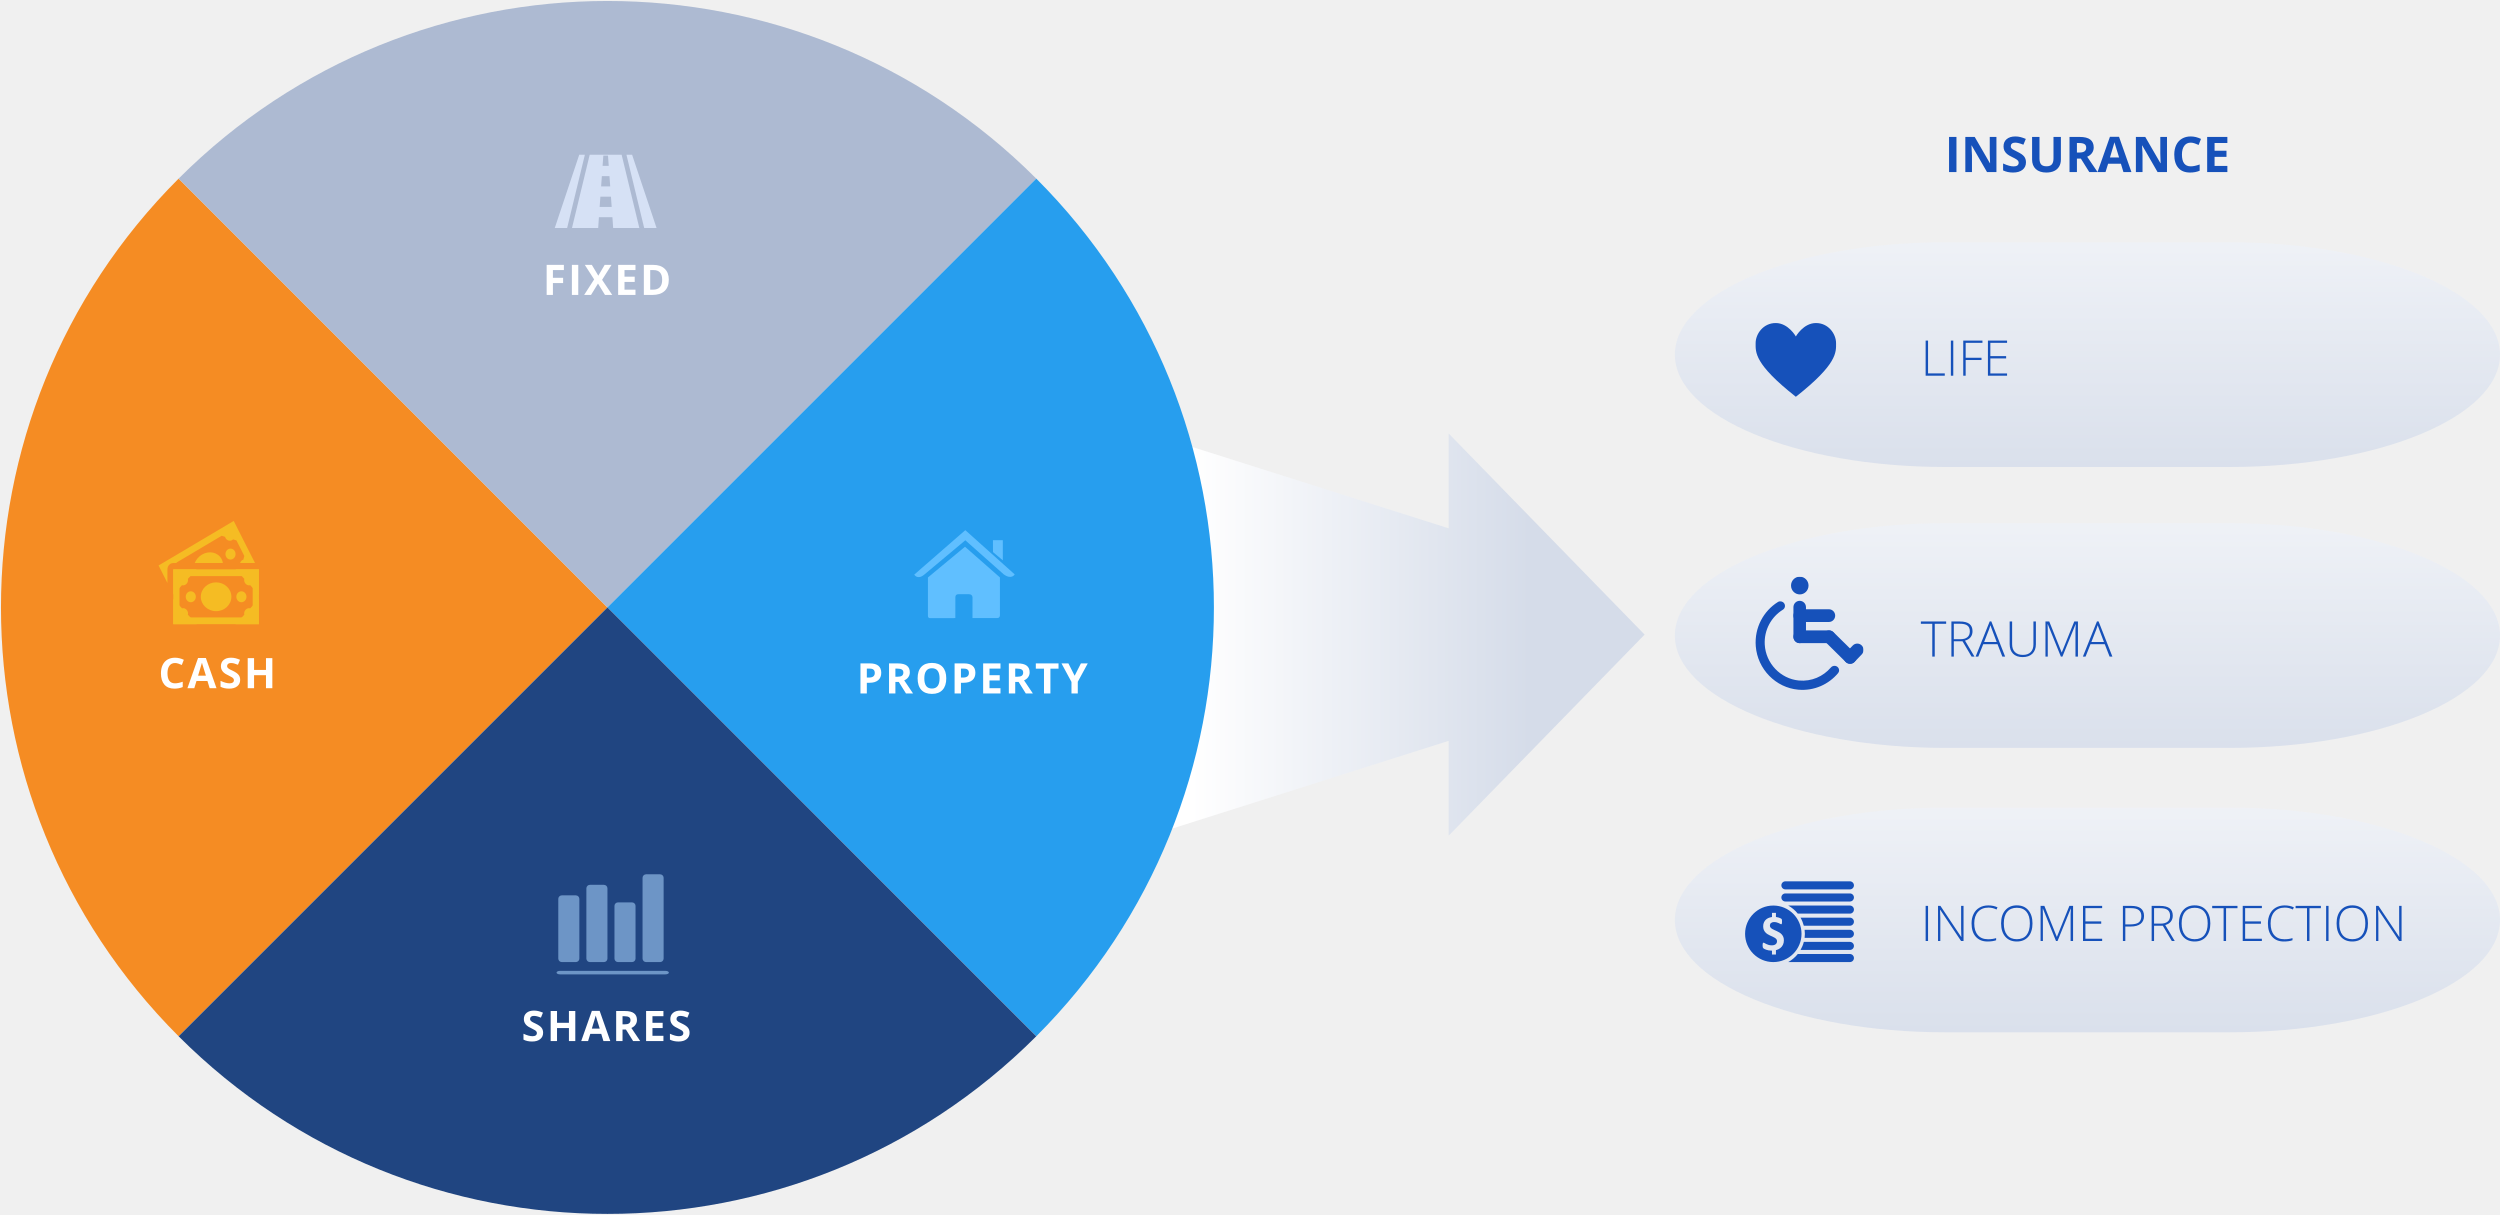
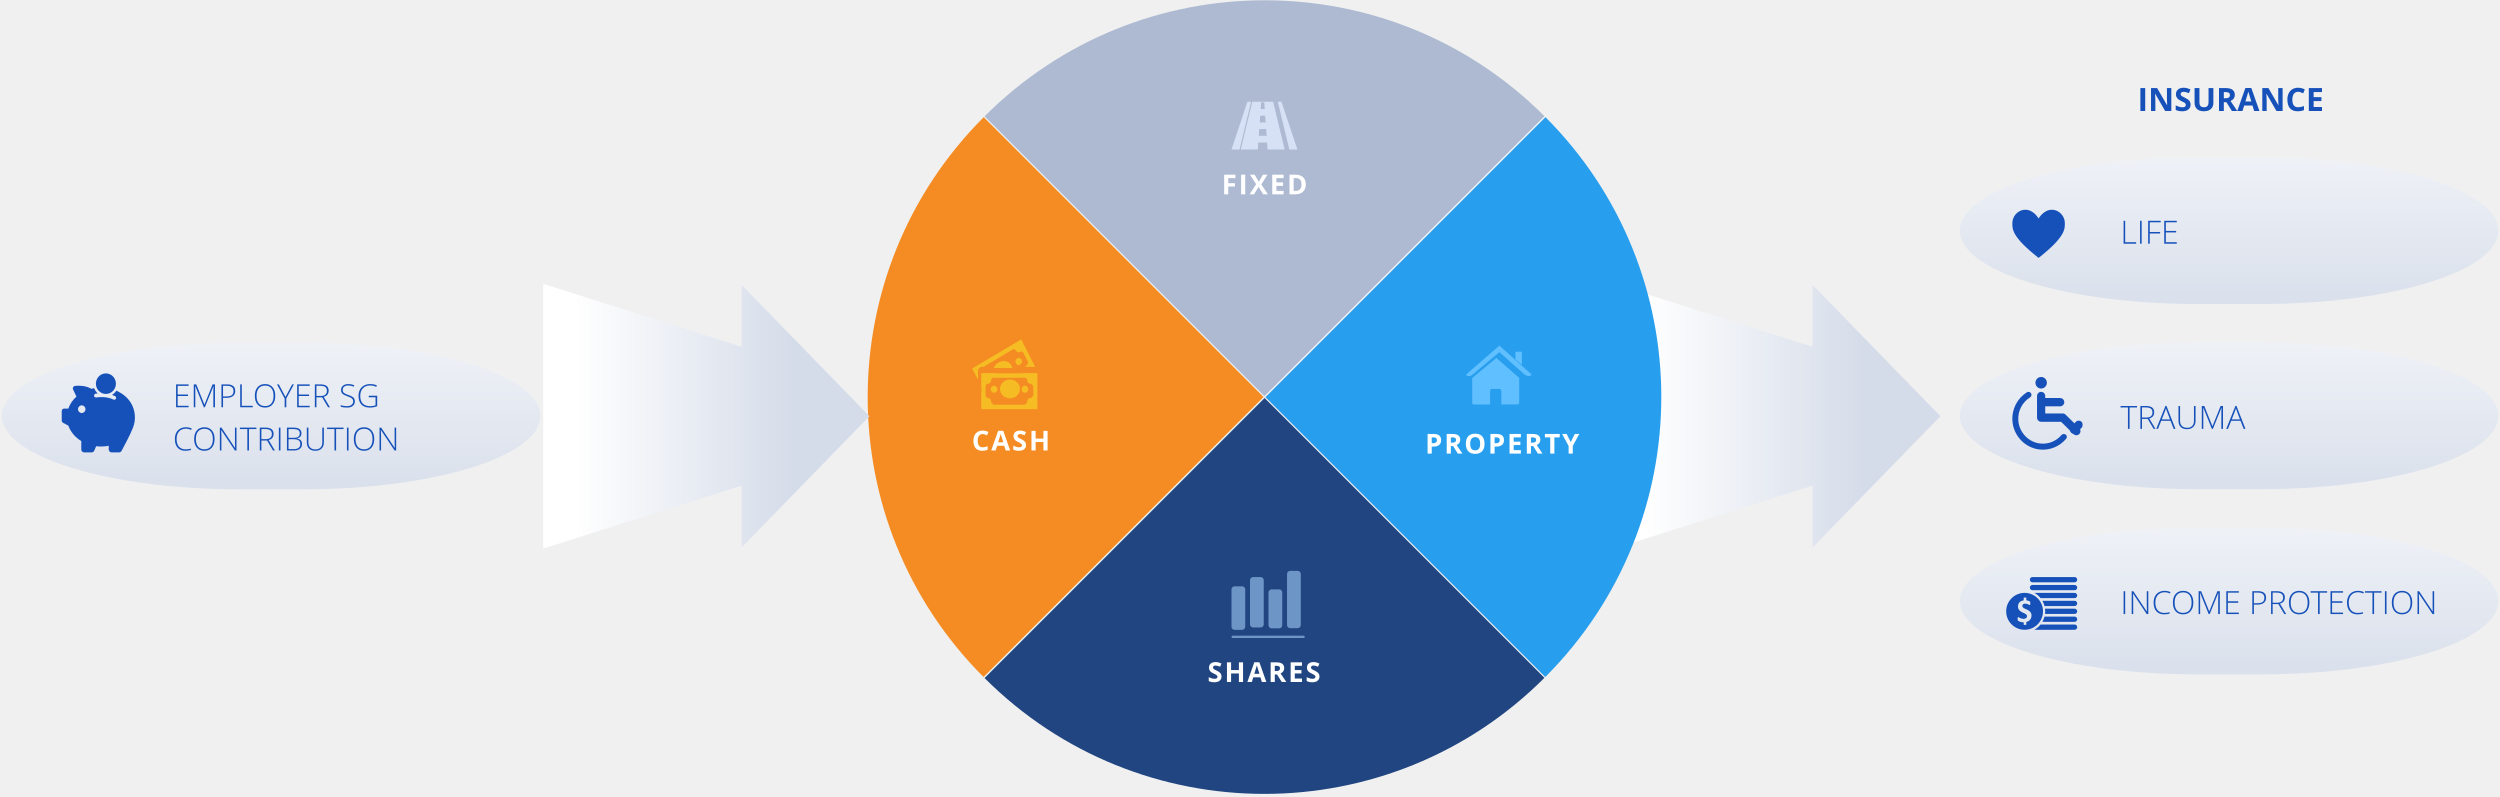
- <svg xmlns="http://www.w3.org/2000/svg" xmlns:xlink="http://www.w3.org/1999/xlink" width="712px" height="346px" viewBox="0 0 712 346" version="1.1">
+ <svg xmlns="http://www.w3.org/2000/svg" xmlns:xlink="http://www.w3.org/1999/xlink" width="810px" height="258px" viewBox="0 0 810 258" version="1.1">
  <defs>
    <linearGradient x1="77.008%" y1="100%" x2="9.386%" y2="100%" id="linearGradient-1">
      <stop stop-color="#D5DCE9" offset="0%" />
      <stop stop-color="#FFFFFF" offset="100%" />
    </linearGradient>
    <linearGradient x1="16.335%" y1="-78.937%" x2="16.335%" y2="123.197%" id="linearGradient-2">
      <stop stop-color="#FFFFFF" offset="0%" />
      <stop stop-color="#D5DCE9" offset="100%" />
    </linearGradient>
-     <path id="path-3" d="M0,0.236 L30.736,0.236 L30.736,32.476 L0,32.476" />
-     <path id="path-5" d="M0,0.236 L30.736,0.236 L30.736,32.476 L0,32.476" />
+     <path id="path-3" d="M0,0.175 L22.817,0.175 L22.817,24.125 L0,24.125" />
+     <path id="path-5" d="M0,0.175 L22.817,0.175 L22.817,24.125 L0,24.125" />
  </defs>
  <g id="Page-1" stroke="none" stroke-width="1" fill="none" fill-rule="evenodd">
-     <g id="8-Managed-Funds_All-Assets" transform="translate(-222, -261)">
-       <g id="Group" transform="translate(150, 189)">
-         <g>
-           <path d="M398,195 L398,310.463 L484.579,282.995 L484.579,310.001 L540.385,252.734 L484.579,195.462 L484.579,222.463 L398,195 Z" id="Page-1" fill="url(#linearGradient-1)" />
-           <g id="Oval-3-+-arrow395" transform="translate(307, 208.0007)">
-             <path d="M21,42.5 C32.598,42.5 42,33.098 42,21.5 C42,9.902 32.598,0.5 21,0.5 C9.402,0.5 0,9.902 0,21.5 C0,33.098 9.402,42.5 21,42.5 Z" id="Oval-3" fill="#EEF0F4" transform="translate(21, 21.5) scale(-1, 1) translate(-21, -21.5) " />
-             <path d="M26.967,31.774 L16.406,21.387 L26.967,11 L27.514,11.57 L17.534,21.387 L27.514,31.203 L26.967,31.774 Z" id="arrow395" fill="#313131" transform="translate(21.98438, 21.82812) scale(-1, 1) translate(-21.98438, -21.82812) " />
-           </g>
-           <g transform="translate(245, 245) rotate(-315) translate(-245, -245) translate(72, 72)">
-             <path d="M0.279,173.001 C0.279,268.391 77.609,345.721 173,345.721 L173,173.001 L0.279,173.001" id="Fill-2-Copy-2" fill="#F58C23" />
-             <path d="M0.28,0.279 C0.28,95.67 77.61,172.999 173.001,172.999 L173.001,0.279 L0.28,0.279" id="Fill-2-Copy-4" fill="#ADBAD2" transform="translate(86.64066, 86.63934) rotate(-270) translate(-86.64066, -86.63934) " />
-             <path d="M172.999,0.279 C172.999,95.67 250.329,172.999 345.721,172.999 L345.721,0.279 L172.999,0.279" id="Fill-2-Copy-5" fill="#279EEE" transform="translate(259.36, 86.63934) rotate(-180) translate(-259.36, -86.63934) " />
-             <path d="M173,173.001 C173,268.391 250.33,345.721 345.721,345.721 L345.721,173.001 L173,173.001" id="Fill-2-Copy-3" fill="#204581" transform="translate(259.3607, 259.3607) rotate(-90) translate(-259.3607, -259.3607) " />
-           </g>
-           <text id="PROPERTY" font-family="Open Sans" font-size="12" font-weight="bold" letter-spacing="0.6" fill="#FFFFFF">
-             <tspan x="315.98" y="269.5">PROPERTY</tspan>
+     <g id="8-Managed-Funds_All-Assets" transform="translate(-141, -311)">
+       <g id="Group-+-savings1-copy" transform="translate(141, 257)">
+         <g id="Group">
+           <path d="M523,145.961 L523,231.733 L587.272,211.329 L587.272,231.39 L628.699,188.849 L587.272,146.304 L587.272,166.362 L523,145.961 Z" id="Page-1" fill="url(#linearGradient-1)" />
+           <path d="M471.589,187.161 C480.199,187.161 487.179,180.176 487.179,171.561 C487.179,162.945 480.199,155.961 471.589,155.961 C462.98,155.961 456,162.945 456,171.561 C456,180.176 462.98,187.161 471.589,187.161 Z" id="Oval-3" fill="#EEF0F4" transform="translate(471.5893, 171.5608) scale(-1, 1) translate(-471.5893, -171.5608) " />
+           <path d="M475.84,178.393 L468,170.677 L475.84,162.961 L476.246,163.384 L468.837,170.677 L476.246,177.969 L475.84,178.393 Z" id="arrow395" fill="#313131" transform="translate(472.1409, 171.0046) scale(-1, 1) translate(-472.1409, -171.0046) " />
+           <path d="M254.586,118.503 C254.586,189.365 311.992,246.809 382.805,246.809 L382.805,118.503 L254.586,118.503" id="Fill-2-Copy-2" fill="#F58C23" transform="translate(318.6954, 182.6562) rotate(-315) translate(-318.6954, -182.6562) " />
+           <path d="M473.805,27.503 C402.992,27.503 345.586,84.948 345.586,155.81 L473.805,155.81 L473.805,27.503" id="Fill-2-Copy-4" fill="#ADBAD2" transform="translate(409.6954, 91.65625) rotate(-315) translate(-409.6954, -91.65625) " />
+           <path d="M564.805,246.809 C564.805,175.948 507.399,118.503 436.586,118.503 L436.586,246.809 L564.805,246.809" id="Fill-2-Copy-5" fill="#279EEE" transform="translate(500.6954, 182.6562) rotate(-315) translate(-500.6954, -182.6562) " />
+           <path d="M345.586,337.81 C416.399,337.81 473.805,280.365 473.805,209.503 L345.586,209.503 L345.586,337.81" id="Fill-2-Copy-3" fill="#204581" transform="translate(409.6954, 273.6562) rotate(-315) translate(-409.6954, -273.6562) " />
+           <text id="PROPERTY" font-family="Open Sans" font-size="8.908" font-weight="bold" letter-spacing="0.6" fill="#FFFFFF">
+             <tspan x="461.742" y="200.961">PROPERTY</tspan>
          </text>
-           <text id="FIXED" font-family="Open Sans" font-size="12" font-weight="bold" letter-spacing="0.6" fill="#FFFFFF">
-             <tspan x="226.608" y="156">FIXED</tspan>
+           <text id="FIXED" font-family="Open Sans" font-size="8.908" font-weight="bold" letter-spacing="0.6" fill="#FFFFFF">
+             <tspan x="395.833" y="116.961">FIXED</tspan>
          </text>
-           <text id="CASH" font-family="Open Sans" font-size="12" font-weight="bold" letter-spacing="0.6" fill="#FFFFFF">
-             <tspan x="117.133" y="268">CASH</tspan>
+           <text id="CASH" font-family="Open Sans" font-size="8.908" font-weight="bold" letter-spacing="0.6" fill="#FFFFFF">
+             <tspan x="314.876" y="199.961">CASH</tspan>
          </text>
-           <text id="SHARES" font-family="Open Sans" font-size="12" font-weight="bold" letter-spacing="0.6" fill="#FFFFFF">
-             <tspan x="220.539" y="368.5">SHARES</tspan>
+           <text id="SHARES" font-family="Open Sans" font-size="8.908" font-weight="bold" letter-spacing="0.6" fill="#FFFFFF">
+             <tspan x="391.226" y="274.961">SHARES</tspan>
          </text>
-           <g transform="translate(117, 220)" fill="#F5BC23">
-             <path d="M6.121,16.074 L26.968,16.074 L26.968,27.842 L6.121,27.842 L6.121,16.074 Z M4.345,29.765 L28.744,29.765 L28.744,14.149 L4.345,14.149 L4.345,29.765 Z" id="Fill-1" />
-             <path d="M22.089,14.149 L24.585,16.859 C24.569,16.959 24.531,17.046 24.531,17.152 C24.531,18.015 25.176,18.713 25.972,18.713 C26.069,18.713 26.15,18.671 26.242,18.653 L28.744,21.356 L28.744,14.149 L22.089,14.149 Z" id="Fill-2" />
-             <path d="M25.191,21.961 C25.191,22.817 24.547,23.515 23.751,23.515 C22.955,23.515 22.311,22.817 22.311,21.961 C22.311,21.098 22.955,20.401 23.751,20.401 C24.547,20.401 25.191,21.098 25.191,21.961 L25.191,21.961 Z" id="Fill-3" />
-             <path d="M20.898,21.961 C20.898,24.223 18.948,26.059 16.544,26.059 C14.141,26.059 12.191,24.223 12.191,21.961 C12.191,19.691 14.141,17.856 16.544,17.856 C18.948,17.856 20.898,19.691 20.898,21.961 L20.898,21.961 Z" id="Fill-4" />
-             <path d="M10.773,21.961 C10.773,22.817 10.134,23.515 9.338,23.515 C8.542,23.515 7.898,22.817 7.898,21.961 C7.898,21.098 8.542,20.401 9.338,20.401 C10.134,20.401 10.773,21.098 10.773,21.961 L10.773,21.961 Z" id="Fill-5" />
-             <path d="M4.345,21.356 L6.842,18.653 C6.933,18.671 7.02,18.713 7.117,18.713 C7.913,18.713 8.558,18.015 8.558,17.152 C8.558,17.046 8.52,16.959 8.504,16.859 L11,14.149 L4.345,14.149 L4.345,21.356 Z" id="Fill-6" />
-             <path d="M8.558,26.763 C8.558,25.901 7.913,25.203 7.117,25.203 C7.02,25.203 6.939,25.244 6.847,25.262 L4.345,22.558 L4.345,29.765 L11,29.765 L8.504,27.062 C8.52,26.962 8.558,26.868 8.558,26.763 L8.558,26.763 Z" id="Fill-7" />
-             <path d="M25.972,25.203 C25.176,25.203 24.531,25.901 24.531,26.763 C24.531,26.868 24.569,26.956 24.585,27.056 L22.089,29.765 L28.744,29.765 L28.744,22.558 L26.247,25.262 C26.156,25.244 26.069,25.203 25.972,25.203 L25.972,25.203 Z" id="Fill-8" />
-             <path d="M22.089,9.805 C22.089,10.661 21.444,11.359 20.649,11.359 C19.853,11.359 19.214,10.661 19.214,9.805 C19.214,8.944 19.853,8.246 20.649,8.246 C21.444,8.246 22.089,8.944 22.089,9.805 L22.089,9.805 Z" id="Fill-9" />
-             <path d="M2.683,14.149 C2.683,13.159 3.43,12.35 4.345,12.35 L5.254,12.35 L5.299,12.198 L18.136,4.586 L19.116,4.897 C19.143,4.991 19.155,5.091 19.203,5.185 C19.581,5.942 20.459,6.216 21.158,5.801 C21.239,5.754 21.299,5.677 21.368,5.607 L22.35,5.918 L24.585,10.344 L24.299,11.405 C24.211,11.436 24.12,11.448 24.032,11.494 C23.708,11.688 23.492,12.004 23.378,12.35 L27.628,12.35 L24.759,6.68 L21.564,0.359 L15.727,3.825 L0.166,13.048 L2.683,18.031 L2.683,14.149 Z" id="Fill-10" />
-             <path d="M12.511,9.957 C11.542,10.526 10.849,11.395 10.458,12.35 L18.478,12.35 C18.413,11.986 18.315,11.629 18.147,11.288 C17.141,9.301 14.616,8.708 12.511,9.957 L12.511,9.957 Z" id="Fill-11" />
-           </g>
-           <g id="Fill-1-Copy-+-Fill-3-Copy-+-Fill-5-Copy" transform="translate(332.3828, 222.5947)" fill="#60BFFF">
-             <path d="M3.89,24.816 C3.89,24.816 3.864,25.45 4.487,25.45 C5.266,25.45 11.696,25.439 11.696,25.439 L11.707,19.599 C11.707,19.599 11.605,18.638 12.554,18.638 L15.544,18.638 C16.66,18.638 16.591,19.599 16.591,19.599 L16.58,25.423 L23.634,25.423 C24.428,25.423 24.397,24.633 24.397,24.633 L24.397,13.865 L14.448,5.118 L3.89,13.865 L3.89,24.816 Z" id="Fill-1-Copy" />
-             <path d="M0,13.05 C0,13.05 0.894,14.682 2.852,13.05 L14.537,3.276 L25.492,12.992 C27.752,14.603 28.604,12.992 28.604,12.992 L14.537,0.394 L0,13.05 Z" id="Fill-3-Copy" />
-             <path d="M25.222,3.255 L22.407,3.255 L22.418,6.635 L25.222,8.99 L25.222,3.255 Z" id="Fill-5-Copy" />
-           </g>
-           <path d="M236.965,116.073 L230,136.925 L233.52,136.925 L238.571,116.073 L236.965,116.073 Z" id="Fill-1" fill="#D6E1F5" />
-           <path d="M252.021,116.073 L250.414,116.073 L255.465,136.925 L258.985,136.925 L252.021,116.073 Z" id="Fill-2" fill="#D6E1F5" />
-           <path d="M239.945,116.073 L234.905,136.925 L242.363,136.925 L242.568,133.857 L246.417,133.857 L246.623,136.925 L254.081,136.925 L249.041,116.073 L239.945,116.073 Z M243.829,116.312 L245.156,116.312 L245.366,119.236 L243.619,119.236 L243.829,116.312 Z M243.409,122.16 L245.576,122.16 L245.787,125.084 L243.199,125.084 L243.409,122.16 Z M242.779,130.933 L242.989,128.008 L245.997,128.008 L246.207,130.933 L242.779,130.933 Z" id="Fill-3" fill="#D6E1F5" />
-           <rect id="Rectangle-266-Copy-4" fill="#6D95C6" transform="translate(246.5, 349) rotate(-270) translate(-246.5, -349) " x="246" y="333" width="1" height="32" rx="1" />
-           <g transform="translate(231, 321)" fill="#6D95C6">
-             <rect id="Rectangle-266" x="24" y="0" width="6" height="25" rx="1" />
-             <rect id="Rectangle-266-Copy" x="16" y="8" width="6" height="17" rx="1" />
-             <rect id="Rectangle-266-Copy-2" x="8" y="3" width="6" height="22" rx="1" />
-             <rect id="Rectangle-266-Copy-3" x="0" y="6" width="6" height="19" rx="1" />
-           </g>
-         </g>
-         <rect id="Rectangle-278" fill="url(#linearGradient-2)" x="549" y="141" width="235" height="64" rx="77" />
-         <rect id="Rectangle-278-Copy" fill="url(#linearGradient-2)" x="549" y="221" width="235" height="64" rx="77" />
-         <rect id="Rectangle-278-Copy-2" fill="url(#linearGradient-2)" x="549" y="302" width="235" height="64" rx="77" />
-         <text id="LIFE" font-family="Open Sans" font-size="14" font-weight="260" fill="#1651BA">
-           <tspan x="619" y="179">LIFE</tspan>
-         </text>
-         <text id="INSURANCE" font-family="Open Sans" font-size="14" font-weight="bold" fill="#1651BA">
-           <tspan x="625.823" y="121">INSURANCE</tspan>
-         </text>
-         <text id="TRAUMA" font-family="Open Sans" font-size="14" font-weight="260" fill="#1651BA">
-           <tspan x="619" y="259">TRAUMA</tspan>
-         </text>
-         <text id="INCOME-PROTECTION" font-family="Open Sans" font-size="14" font-weight="260" fill="#1651BA">
-           <tspan x="619" y="340">INCOME PROTECTION</tspan>
-         </text>
-         <g id="Page-1" transform="translate(572, 236)">
-           <path d="M21.419,26.12 C19.241,28.648 15.938,30.153 12.304,29.808 C7.073,29.311 2.898,24.907 2.601,19.588 C2.366,15.386 4.496,11.659 7.761,9.644 C8.418,9.239 8.561,8.336 8.062,7.743 L8.062,7.743 C7.635,7.235 6.902,7.104 6.342,7.455 C2.256,10.017 -0.373,14.75 0.043,20.056 C0.554,26.57 5.732,31.86 12.153,32.424 C16.694,32.823 20.817,30.897 23.499,27.693 C23.881,27.237 23.875,26.564 23.492,26.108 L23.492,26.108 C22.947,25.46 21.972,25.478 21.419,26.12" id="Fill-1" fill="#1651BA" />
-           <path d="M12.555,19.17 L12.555,19.17 C11.571,19.17 10.766,18.354 10.766,17.356 L10.766,8.927 C10.766,7.93 11.571,7.114 12.555,7.114 L12.555,7.114 C13.539,7.114 14.344,7.93 14.344,8.927 L14.344,17.356 C14.344,18.354 13.539,19.17 12.555,19.17" id="Fill-3" fill="#1651BA" />
-           <path d="M10.766,17.356 L10.766,17.356 C10.766,16.359 11.571,15.543 12.555,15.543 L20.869,15.543 C21.853,15.543 22.658,16.359 22.658,17.356 L22.658,17.356 C22.658,18.354 21.853,19.17 20.869,19.17 L12.555,19.17 C11.571,19.17 10.766,18.354 10.766,17.356" id="Fill-5" fill="#1651BA" />
-           <path d="M19.66,16.09 L19.66,16.09 C20.346,15.375 21.484,15.359 22.189,16.054 L28.148,21.933 C28.853,22.629 28.868,23.783 28.182,24.497 L28.182,24.498 C27.496,25.212 26.358,25.228 25.653,24.532 L19.694,18.654 C18.989,17.958 18.974,16.805 19.66,16.09" id="Fill-7" fill="#1651BA" />
-           <g id="Group-11">
+           <path d="M319.318,176.39 L334.794,176.39 L334.794,185.133 L319.318,185.133 L319.318,176.39 Z M318,186.561 L336.112,186.561 L336.112,174.961 L318,174.961 L318,186.561 Z" id="Fill-1" fill="#F5BC23" />
+           <path d="M331,174.961 L332.853,176.974 C332.841,177.048 332.813,177.113 332.813,177.191 C332.813,177.832 333.292,178.351 333.882,178.351 C333.954,178.351 334.015,178.319 334.083,178.306 L335.94,180.314 L335.94,174.961 L331,174.961 Z" id="Fill-2" fill="#F5BC23" />
+           <path d="M333.138,180.119 C333.138,180.755 332.66,181.273 332.069,181.273 C331.478,181.273 331,180.755 331,180.119 C331,179.478 331.478,178.961 332.069,178.961 C332.66,178.961 333.138,179.478 333.138,180.119 L333.138,180.119 Z" id="Fill-3" fill="#F5BC23" />
+           <path d="M330.464,180.011 C330.464,181.691 329.016,183.055 327.232,183.055 C325.448,183.055 324,181.691 324,180.011 C324,178.325 325.448,176.961 327.232,176.961 C329.016,176.961 330.464,178.325 330.464,180.011 L330.464,180.011 Z" id="Fill-4" fill="#F5BC23" />
+           <path d="M323.134,180.119 C323.134,180.755 322.66,181.273 322.069,181.273 C321.478,181.273 321,180.755 321,180.119 C321,179.478 321.478,178.961 322.069,178.961 C322.66,178.961 323.134,179.478 323.134,180.119 L323.134,180.119 Z" id="Fill-5" fill="#F5BC23" />
+           <path d="M318,180.314 L319.853,178.306 C319.921,178.319 319.986,178.351 320.058,178.351 C320.649,178.351 321.127,177.832 321.127,177.191 C321.127,177.113 321.099,177.048 321.087,176.974 L322.94,174.961 L318,174.961 L318,180.314 Z" id="Fill-6" fill="#F5BC23" />
+           <path d="M321.127,184.084 C321.127,183.444 320.649,182.926 320.058,182.926 C319.986,182.926 319.925,182.956 319.857,182.969 L318,180.961 L318,186.314 L322.94,186.314 L321.087,184.306 C321.099,184.232 321.127,184.162 321.127,184.084 L321.127,184.084 Z" id="Fill-7" fill="#F5BC23" />
+           <path d="M333.882,182.926 C333.292,182.926 332.813,183.444 332.813,184.084 C332.813,184.162 332.841,184.228 332.853,184.302 L331,186.314 L335.94,186.314 L335.94,180.961 L334.087,182.969 C334.019,182.956 333.954,182.926 333.882,182.926 L333.882,182.926 Z" id="Fill-8" fill="#F5BC23" />
+           <path d="M331.134,171.119 C331.134,171.755 330.656,172.273 330.065,172.273 C329.474,172.273 329,171.755 329,171.119 C329,170.479 329.474,169.961 330.065,169.961 C330.656,169.961 331.134,170.479 331.134,171.119 L331.134,171.119 Z" id="Fill-9" fill="#F5BC23" />
+           <path d="M316.869,174.205 C316.869,173.469 317.423,172.868 318.102,172.868 L318.777,172.868 L318.81,172.755 L328.34,167.101 L329.067,167.332 C329.088,167.402 329.096,167.476 329.132,167.546 C329.413,168.108 330.064,168.312 330.583,168.003 C330.644,167.968 330.688,167.912 330.739,167.859 L331.468,168.09 L333.128,171.378 L332.915,172.167 C332.85,172.189 332.782,172.198 332.717,172.232 C332.476,172.376 332.316,172.612 332.231,172.868 L335.386,172.868 L333.256,168.656 L330.885,163.961 L326.551,166.536 L315,173.387 L316.869,177.089 L316.869,174.205 Z" id="Fill-10" fill="#F5BC23" />
+           <path d="M323.524,171.446 C322.805,171.869 322.29,172.515 322,173.224 L327.954,173.224 C327.905,172.954 327.832,172.689 327.708,172.436 C326.961,170.959 325.087,170.519 323.524,171.446 L323.524,171.446 Z" id="Fill-11" fill="#F5BC23" />
+           <path d="M477,184.594 C477,184.594 476.981,185.065 477.444,185.065 C478.022,185.065 482.795,185.057 482.795,185.057 L482.803,180.719 C482.803,180.719 482.728,180.004 483.432,180.004 L485.651,180.004 C486.48,180.004 486.429,180.719 486.429,180.719 L486.421,185.045 L491.658,185.045 C492.247,185.045 492.224,184.458 492.224,184.458 L492.224,176.459 L484.838,169.961 L477,176.459 L477,184.594 Z" id="Fill-1-Copy" fill="#60BFFF" />
+           <path d="M475,175.362 C475,175.362 475.664,176.575 477.117,175.362 L485.791,168.102 L493.924,175.32 C495.601,176.517 496.234,175.32 496.234,175.32 L485.791,165.961 L475,175.362 Z" id="Fill-3-Copy" fill="#60BFFF" />
+           <path d="M493.09,167.961 L491,167.961 L491.008,170.472 L493.09,172.221 L493.09,167.961 Z" id="Fill-5-Copy" fill="#60BFFF" />
+           <path d="M404.17,86.961 L399,102.451 L401.613,102.451 L405.363,86.961 L404.17,86.961 Z" id="Fill-1" fill="#D6E1F5" />
+           <path d="M415.193,86.961 L414,86.961 L417.749,102.451 L420.363,102.451 L415.193,86.961 Z" id="Fill-2" fill="#D6E1F5" />
+           <path d="M405.741,86.961 L402,102.451 L407.536,102.451 L407.689,100.172 L410.546,100.172 L410.699,102.451 L416.235,102.451 L412.494,86.961 L405.741,86.961 Z M408.625,87.138 L409.61,87.138 L409.766,89.311 L408.469,89.311 L408.625,87.138 Z M408.313,91.483 L409.922,91.483 L410.078,93.655 L408.157,93.655 L408.313,91.483 Z M407.845,98 L408.001,95.827 L410.234,95.827 L410.39,98 L407.845,98 Z" id="Fill-3" fill="#D6E1F5" />
+           <path d="M422.382,259.961 C422.588,259.961 422.755,260.133 422.755,260.332 L422.755,260.332 C422.755,260.537 422.591,260.704 422.382,260.704 L399.373,260.704 C399.167,260.704 399,260.531 399,260.332 L399,260.332 C399,260.127 399.164,259.961 399.373,259.961 L422.382,259.961 L422.382,259.961 Z" id="Rectangle-266-Copy-4" fill="#6D95C6" />
+           <rect id="Rectangle-266" fill="#6D95C6" x="417" y="238.961" width="4.454" height="18.571" rx="1" />
+           <rect id="Rectangle-266-Copy" fill="#6D95C6" x="411" y="244.961" width="4.454" height="12.629" rx="1" />
+           <rect id="Rectangle-266-Copy-2" fill="#6D95C6" x="405" y="240.961" width="4.454" height="16.343" rx="1" />
+           <rect id="Rectangle-266-Copy-3" fill="#6D95C6" x="399" y="243.961" width="4.454" height="14.114" rx="1" />
+           <rect id="Rectangle-278" fill="url(#linearGradient-2)" x="635" y="104.961" width="174.452" height="47.543" rx="77" />
+           <rect id="Rectangle-278-Copy" fill="url(#linearGradient-2)" x="635" y="164.961" width="174.452" height="47.543" rx="77" />
+           <rect id="Rectangle-278-Copy-2" fill="url(#linearGradient-2)" x="635" y="224.961" width="174.452" height="47.543" rx="77" />
+           <text id="LIFE" font-family="Open Sans" font-size="10.393" font-weight="260" fill="#1651BA">
+             <tspan x="687" y="132.961">LIFE</tspan>
+           </text>
+           <text id="INSURANCE" font-family="Open Sans" font-size="10.393" font-weight="bold" fill="#1651BA">
+             <tspan x="692.55" y="89.961">INSURANCE</tspan>
+           </text>
+           <text id="TRAUMA" font-family="Open Sans" font-size="10.393" font-weight="260" fill="#1651BA">
+             <tspan x="687" y="192.961">TRAUMA</tspan>
+           </text>
+           <text id="INCOME-PROTECTION" font-family="Open Sans" font-size="10.393" font-weight="260" fill="#1651BA">
+             <tspan x="687" y="252.961">INCOME PROTECTION</tspan>
+           </text>
+           <path d="M667.9,194.973 C666.283,196.851 663.831,197.969 661.134,197.712 C657.25,197.343 654.151,194.072 653.931,190.12 C653.756,186.999 655.337,184.23 657.761,182.733 C658.249,182.433 658.355,181.762 657.985,181.321 L657.985,181.321 C657.668,180.944 657.124,180.847 656.708,181.107 C653.674,183.011 651.723,186.527 652.032,190.468 C652.411,195.307 656.255,199.237 661.022,199.656 C664.393,199.952 667.453,198.521 669.444,196.141 C669.728,195.803 669.723,195.303 669.439,194.964 L669.439,194.964 C669.035,194.482 668.311,194.496 667.9,194.973" id="Fill-1" fill="#1651BA" />
+           <path d="M661.328,189.917 L661.328,189.917 C660.598,189.917 660,189.31 660,188.57 L660,182.308 C660,181.567 660.598,180.961 661.328,180.961 L661.328,180.961 C662.058,180.961 662.656,181.567 662.656,182.308 L662.656,188.57 C662.656,189.31 662.058,189.917 661.328,189.917" id="Fill-3" fill="#1651BA" />
+           <path d="M660,189.308 L660,189.308 C660,188.567 660.598,187.961 661.328,187.961 L667.5,187.961 C668.23,187.961 668.828,188.567 668.828,189.308 L668.828,189.308 C668.828,190.049 668.23,190.655 667.5,190.655 L661.328,190.655 C660.598,190.655 660,190.049 660,189.308" id="Fill-5" fill="#1651BA" />
+           <path d="M667.375,188.367 L667.375,188.367 C667.884,187.836 668.729,187.824 669.252,188.341 L673.676,192.708 C674.199,193.225 674.211,194.082 673.701,194.613 L673.701,194.613 C673.192,195.144 672.347,195.155 671.824,194.639 L667.4,190.272 C666.877,189.755 666.865,188.898 667.375,188.367" id="Fill-7" fill="#1651BA" />
+           <g id="Group-11" transform="translate(652, 175.9608)">
            <mask id="mask-4" fill="white">
              <use xlink:href="#path-3" />
            </mask>
            <g id="Clip-10" />
-             <path d="M25.66,24.532 L25.66,24.532 C24.955,23.837 24.939,22.683 25.626,21.968 L27.668,19.84 C28.354,19.125 29.492,19.109 30.198,19.805 L30.198,19.805 C30.903,20.501 30.918,21.655 30.232,22.37 L28.19,24.497 C27.504,25.212 26.365,25.228 25.66,24.532" id="Fill-9" fill="#1651BA" mask="url(#mask-4)" />
+             <path d="M19.049,18.224 L19.049,18.224 C18.525,17.707 18.514,16.85 19.023,16.319 L20.539,14.738 C21.049,14.207 21.894,14.196 22.417,14.712 L22.417,14.712 C22.941,15.229 22.952,16.086 22.443,16.617 L20.927,18.198 C20.417,18.729 19.572,18.741 19.049,18.224" id="Fill-9" fill="#1651BA" mask="url(#mask-4)" />
          </g>
-           <path d="M10.766,11.328 L10.766,11.328 C10.766,10.331 11.571,9.515 12.555,9.515 L20.869,9.515 C21.853,9.515 22.658,10.331 22.658,11.328 L22.658,11.328 C22.658,12.326 21.853,13.142 20.869,13.142 L12.555,13.142 C11.571,13.142 10.766,12.326 10.766,11.328" id="Fill-12" fill="#1651BA" />
-           <g id="Group-16">
+           <path d="M660,184.308 L660,184.308 C660,183.567 660.598,182.961 661.328,182.961 L667.5,182.961 C668.23,182.961 668.828,183.567 668.828,184.308 L668.828,184.308 C668.828,185.049 668.23,185.655 667.5,185.655 L661.328,185.655 C660.598,185.655 660,185.049 660,184.308" id="Fill-12" fill="#1651BA" />
+           <g id="Group-16" transform="translate(652, 175.9608)">
            <mask id="mask-6" fill="white">
              <use xlink:href="#path-5" />
            </mask>
            <g id="Clip-15" />
-             <path d="M15.069,2.763 C15.069,4.159 13.953,5.29 12.576,5.29 C11.2,5.29 10.084,4.159 10.084,2.763 C10.084,1.367 11.2,0.235 12.576,0.235 C13.953,0.235 15.069,1.367 15.069,2.763" id="Fill-14" fill="#1651BA" mask="url(#mask-6)" />
+             <path d="M11.187,2.052 C11.187,3.089 10.358,3.93 9.336,3.93 C8.314,3.93 7.486,3.089 7.486,2.052 C7.486,1.015 8.314,0.175 9.336,0.175 C10.358,0.175 11.187,1.015 11.187,2.052" id="Fill-14" fill="#1651BA" mask="url(#mask-6)" />
          </g>
+           <path d="M660.505,137.561 C669.34,130.603 669.008,128.143 669.008,126.215 C669.008,124.287 667.414,121.961 664.756,121.961 C662.099,121.961 660.505,124.797 660.505,124.797 C660.505,124.797 658.911,121.961 656.253,121.961 C653.596,121.961 652.002,124.287 652.002,126.215 C652.002,128.143 651.669,130.603 660.505,137.561 L660.505,137.561 Z" id="Shape" fill="#1651BA" />
+           <path d="M672.16,255.484 L661.723,255.484 C662.029,254.955 662.263,254.382 662.418,253.775 L672.16,253.775 C672.632,253.775 673.013,254.157 673.013,254.629 C673.013,255.101 672.632,255.484 672.16,255.484 L672.16,255.484 Z M672.16,252.921 L662.584,252.921 C662.619,252.641 662.643,252.356 662.643,252.067 C662.643,251.776 662.619,251.492 662.584,251.212 L672.16,251.212 C672.632,251.212 673.013,251.594 673.013,252.067 C673.013,252.538 672.632,252.921 672.16,252.921 L672.16,252.921 Z M672.16,250.358 L662.418,250.358 C662.262,249.751 662.029,249.178 661.723,248.649 L672.16,248.649 C672.632,248.649 673.013,249.031 673.013,249.504 C673.013,249.975 672.632,250.358 672.16,250.358 L672.16,250.358 Z M672.16,247.795 L661.142,247.795 C660.588,247.102 659.903,246.52 659.122,246.087 L672.16,246.087 C672.632,246.087 673.013,246.468 673.013,246.941 C673.013,247.412 672.632,247.795 672.16,247.795 L672.16,247.795 Z M672.16,245.232 L658.523,245.232 C658.052,245.232 657.671,244.85 657.671,244.378 C657.671,243.906 658.052,243.524 658.523,243.524 L672.16,243.524 C672.632,243.524 673.013,243.906 673.013,244.378 C673.013,244.85 672.632,245.232 672.16,245.232 L672.16,245.232 Z M672.16,242.669 L658.523,242.669 C658.052,242.669 657.671,242.287 657.671,241.815 C657.671,241.343 658.052,240.961 658.523,240.961 L672.16,240.961 C672.632,240.961 673.013,241.343 673.013,241.815 C673.013,242.287 672.632,242.669 672.16,242.669 L672.16,242.669 Z M661.933,252.067 C661.933,255.369 659.261,258.047 655.966,258.047 C652.672,258.047 650,255.369 650,252.067 C650,248.764 652.671,246.087 655.966,246.087 C659.261,246.087 661.933,248.764 661.933,252.067 L661.933,252.067 Z M658.078,252.717 C657.992,252.512 657.881,252.335 657.743,252.184 C657.604,252.032 657.446,251.903 657.269,251.794 C657.091,251.686 656.911,251.589 656.726,251.503 C656.541,251.417 656.36,251.337 656.183,251.26 C656.005,251.184 655.846,251.102 655.706,251.015 C655.567,250.928 655.454,250.828 655.37,250.716 C655.287,250.604 655.245,250.472 655.245,250.318 C655.245,250.215 655.264,250.118 655.301,250.026 C655.338,249.934 655.394,249.855 655.471,249.789 C655.547,249.724 655.642,249.672 655.756,249.635 C655.869,249.598 656.003,249.58 656.155,249.58 C656.351,249.58 656.53,249.603 656.693,249.651 C656.856,249.699 657,249.751 657.125,249.81 C657.249,249.868 657.354,249.922 657.439,249.972 C657.524,250.021 657.587,250.045 657.626,250.045 C657.665,250.045 657.696,250.035 657.719,250.014 C657.741,249.992 657.76,249.959 657.771,249.912 C657.784,249.866 657.792,249.807 657.798,249.736 C657.803,249.664 657.806,249.576 657.806,249.473 C657.806,249.381 657.804,249.303 657.8,249.241 C657.797,249.18 657.79,249.127 657.783,249.086 C657.773,249.045 657.763,249.012 657.751,248.987 C657.737,248.962 657.714,248.932 657.679,248.897 C657.643,248.862 657.57,248.817 657.46,248.765 C657.35,248.712 657.224,248.664 657.083,248.622 C656.94,248.579 656.788,248.546 656.625,248.521 C656.592,248.516 656.558,248.518 656.525,248.514 L656.525,247.63 L655.686,247.63 L655.686,248.514 C655.532,248.534 655.382,248.565 655.238,248.607 C654.955,248.689 654.711,248.812 654.503,248.977 C654.295,249.143 654.13,249.352 654.008,249.601 C653.885,249.852 653.824,250.143 653.824,250.473 C653.824,250.761 653.867,251.009 653.951,251.215 C654.036,251.421 654.147,251.6 654.285,251.751 C654.422,251.903 654.576,252.032 654.75,252.14 C654.924,252.249 655.104,252.346 655.288,252.431 C655.472,252.517 655.652,252.597 655.826,252.674 C656,252.751 656.155,252.833 656.291,252.919 C656.428,253.007 656.539,253.106 656.624,253.218 C656.709,253.331 656.752,253.465 656.752,253.621 C656.752,253.757 656.727,253.88 656.678,253.991 C656.629,254.102 656.556,254.194 656.462,254.269 C656.369,254.344 656.254,254.401 656.12,254.442 C655.984,254.483 655.832,254.504 655.661,254.504 C655.402,254.504 655.174,254.475 654.977,254.416 C654.78,254.357 654.61,254.292 654.468,254.22 C654.326,254.149 654.21,254.085 654.119,254.025 C654.029,253.967 653.959,253.937 653.909,253.937 C653.873,253.937 653.841,253.948 653.816,253.966 C653.789,253.986 653.767,254.019 653.752,254.066 C653.736,254.113 653.725,254.172 653.717,254.248 C653.709,254.323 653.706,254.415 653.706,254.525 C653.706,254.689 653.716,254.815 653.735,254.902 C653.754,254.99 653.788,255.057 653.834,255.102 C653.88,255.147 653.955,255.2 654.06,255.261 C654.164,255.321 654.295,255.378 654.451,255.432 C654.607,255.486 654.788,255.533 654.991,255.573 C655.195,255.611 655.417,255.63 655.654,255.63 C655.665,255.63 655.674,255.628 655.685,255.628 L655.685,256.451 L656.523,256.451 L656.523,255.518 C656.563,255.508 656.606,255.502 656.645,255.491 C656.953,255.399 657.223,255.261 657.454,255.078 C657.685,254.895 657.868,254.667 658.003,254.393 C658.138,254.119 658.204,253.801 658.204,253.438 C658.205,253.162 658.163,252.922 658.078,252.717 L658.078,252.717 Z M661.142,256.338 L672.16,256.338 C672.632,256.338 673.013,256.72 673.013,257.192 C673.013,257.664 672.632,258.047 672.16,258.047 L659.122,258.047 C659.903,257.613 660.588,257.031 661.142,256.338 L661.142,256.338 Z" id="Shape" fill="#1651BA" />
+           <path d="M176,145.961 L176,231.733 L240.272,211.329 L240.272,231.39 L281.699,188.849 L240.272,146.304 L240.272,166.362 L176,145.961 Z" id="Page-1" fill="url(#linearGradient-1)" />
+           <rect id="Rectangle-278" fill="url(#linearGradient-2)" x="0.619" y="165" width="174.452" height="47.543" rx="77" />
+           <text id="EMPLOYER-SG-CONTRIBU" font-family="Open Sans" font-size="10.393" font-weight="260" fill="#1651BA">
+             <tspan x="56" y="185.961">EMPLOYER SG </tspan>
+             <tspan x="56" y="199.961">CONTRIBUTION</tspan>
+           </text>
        </g>
-         <path d="M583.457,185 C595.359,175.633 594.911,172.323 594.911,169.727 C594.911,167.132 592.764,164 589.184,164 C585.604,164 583.457,167.818 583.457,167.818 C583.457,167.818 581.309,164 577.729,164 C574.15,164 572.002,167.132 572.002,169.727 C572.002,172.323 571.555,175.634 583.457,185 L583.457,185 Z" id="Shape" fill="#1651BA" />
-         <path d="M598.852,342.55 L584.792,342.55 C585.204,341.838 585.52,341.067 585.729,340.25 L598.852,340.25 C599.487,340.25 600,340.764 600,341.4 C600,342.035 599.487,342.55 598.852,342.55 L598.852,342.55 Z M598.852,339.1 L585.951,339.1 C585.998,338.723 586.03,338.34 586.03,337.95 C586.03,337.559 585.998,337.177 585.951,336.8 L598.852,336.8 C599.487,336.8 600,337.314 600,337.95 C600,338.585 599.487,339.1 598.852,339.1 L598.852,339.1 Z M598.852,335.65 L585.729,335.65 C585.518,334.834 585.204,334.062 584.792,333.35 L598.852,333.35 C599.487,333.35 600,333.864 600,334.5 C600,335.135 599.487,335.65 598.852,335.65 L598.852,335.65 Z M598.852,332.2 L584.009,332.2 C583.262,331.267 582.34,330.483 581.289,329.9 L598.852,329.9 C599.487,329.9 600,330.414 600,331.05 C600,331.685 599.487,332.2 598.852,332.2 L598.852,332.2 Z M598.852,328.75 L580.481,328.75 C579.847,328.75 579.333,328.235 579.333,327.6 C579.333,326.964 579.847,326.45 580.481,326.45 L598.852,326.45 C599.487,326.45 600,326.964 600,327.6 C600,328.235 599.487,328.75 598.852,328.75 L598.852,328.75 Z M598.852,325.3 L580.481,325.3 C579.847,325.3 579.333,324.785 579.333,324.15 C579.333,323.514 579.847,323 580.481,323 L598.852,323 C599.487,323 600,323.514 600,324.15 C600,324.785 599.487,325.3 598.852,325.3 L598.852,325.3 Z M585.074,337.95 C585.074,342.396 581.475,346 577.037,346 C572.599,346 569,342.396 569,337.95 C569,333.504 572.598,329.9 577.037,329.9 C581.475,329.9 585.074,333.504 585.074,337.95 L585.074,337.95 Z M579.882,338.825 C579.766,338.55 579.617,338.311 579.43,338.108 C579.243,337.904 579.03,337.729 578.791,337.583 C578.553,337.437 578.309,337.307 578.06,337.191 C577.811,337.076 577.567,336.968 577.329,336.864 C577.09,336.762 576.875,336.652 576.687,336.534 C576.499,336.417 576.347,336.283 576.234,336.132 C576.122,335.981 576.066,335.803 576.066,335.596 C576.066,335.458 576.091,335.327 576.14,335.203 C576.191,335.08 576.267,334.973 576.37,334.884 C576.472,334.797 576.601,334.727 576.753,334.677 C576.906,334.627 577.086,334.602 577.292,334.602 C577.555,334.602 577.796,334.633 578.016,334.698 C578.236,334.763 578.43,334.834 578.597,334.913 C578.765,334.991 578.906,335.063 579.021,335.13 C579.136,335.197 579.22,335.229 579.272,335.229 C579.325,335.229 579.367,335.215 579.398,335.187 C579.427,335.158 579.453,335.113 579.469,335.05 C579.486,334.988 579.496,334.908 579.504,334.813 C579.511,334.716 579.515,334.598 579.515,334.459 C579.515,334.334 579.512,334.23 579.508,334.147 C579.503,334.064 579.494,333.993 579.484,333.938 C579.471,333.882 579.457,333.838 579.441,333.804 C579.423,333.771 579.392,333.731 579.344,333.683 C579.295,333.636 579.198,333.575 579.05,333.505 C578.902,333.434 578.732,333.37 578.541,333.313 C578.349,333.256 578.144,333.211 577.925,333.178 C577.88,333.171 577.834,333.173 577.789,333.167 L577.789,331.978 L576.659,331.978 L576.659,333.167 C576.451,333.195 576.251,333.236 576.055,333.293 C575.675,333.403 575.346,333.568 575.066,333.792 C574.786,334.015 574.563,334.295 574.399,334.631 C574.233,334.969 574.152,335.36 574.152,335.805 C574.152,336.193 574.209,336.526 574.323,336.803 C574.436,337.081 574.587,337.322 574.772,337.526 C574.957,337.729 575.164,337.903 575.399,338.049 C575.633,338.196 575.875,338.326 576.123,338.441 C576.371,338.556 576.613,338.664 576.848,338.768 C577.082,338.871 577.291,338.982 577.474,339.098 C577.659,339.216 577.809,339.35 577.923,339.5 C578.038,339.652 578.096,339.833 578.096,340.043 C578.096,340.226 578.062,340.391 577.996,340.541 C577.929,340.69 577.832,340.813 577.705,340.915 C577.579,341.016 577.425,341.093 577.244,341.148 C577.061,341.203 576.857,341.231 576.626,341.231 C576.277,341.231 575.969,341.192 575.704,341.113 C575.439,341.033 575.21,340.946 575.019,340.849 C574.827,340.754 574.671,340.667 574.549,340.587 C574.427,340.509 574.333,340.469 574.265,340.469 C574.217,340.469 574.175,340.482 574.14,340.508 C574.104,340.534 574.075,340.579 574.054,340.641 C574.032,340.704 574.017,340.785 574.007,340.886 C573.997,340.987 573.992,341.111 573.992,341.26 C573.992,341.481 574.006,341.65 574.031,341.767 C574.058,341.885 574.102,341.975 574.164,342.036 C574.226,342.097 574.327,342.168 574.469,342.25 C574.61,342.332 574.786,342.407 574.996,342.481 C575.206,342.553 575.449,342.617 575.724,342.67 C575.998,342.721 576.296,342.747 576.617,342.747 C576.631,342.747 576.643,342.744 576.658,342.744 L576.658,343.852 L577.787,343.852 L577.787,342.596 C577.841,342.582 577.898,342.575 577.951,342.56 C578.367,342.436 578.731,342.25 579.042,342.004 C579.353,341.758 579.599,341.451 579.781,341.081 C579.963,340.712 580.052,340.284 580.052,339.796 C580.053,339.424 579.996,339.101 579.882,338.825 L579.882,338.825 Z M584.009,343.7 L598.852,343.7 C599.487,343.7 600,344.214 600,344.85 C600,345.485 599.487,346 598.852,346 L581.289,346 C582.34,345.417 583.262,344.633 584.009,343.7 L584.009,343.7 Z" id="Shape" fill="#1651BA" />
+         <g id="savings1-copy" transform="translate(20, 174.9608)" fill="#1651BA">
+           <path d="M20.917,7.725 C19.972,6.831 18.876,6.134 17.699,5.626 C17.546,5.863 17.371,6.087 17.172,6.291 C16.909,6.561 16.614,6.793 16.291,6.978 C16.632,7.093 16.96,7.226 17.274,7.377 C17.594,7.532 17.718,7.935 17.54,8.249 C17.385,8.528 17.043,8.638 16.761,8.5 C14.618,7.46 12.224,7.656 11.173,7.819 C10.864,7.866 10.569,7.664 10.496,7.353 L10.496,7.35 C10.413,6.997 10.644,6.647 10.993,6.591 C11.184,6.561 11.415,6.531 11.673,6.506 C11.595,6.437 11.52,6.365 11.447,6.291 C11.077,5.91 10.784,5.466 10.58,4.97 C10.558,4.917 10.537,4.862 10.518,4.81 C10.198,4.865 9.881,4.934 9.572,5.014 C7.772,3.938 5.612,3.935 4.328,4.065 C3.769,4.12 3.439,4.733 3.683,5.251 L4.771,7.54 C3.562,8.621 2.649,9.945 2.136,11.421 L0.809,11.415 C0.363,11.412 0,11.785 0,12.243 L0,15.298 C0,15.607 0.167,15.889 0.432,16.032 L2.155,16.953 C2.875,18.991 4.366,20.74 6.332,21.945 L6.332,24.651 C6.332,25.183 6.754,25.616 7.272,25.616 L9.685,25.616 C10.058,25.616 10.397,25.387 10.547,25.037 L11.152,23.611 C11.673,23.677 12.202,23.71 12.745,23.71 C13.599,23.71 14.429,23.628 15.227,23.47 L15.227,24.651 C15.227,25.183 15.649,25.616 16.168,25.616 L18.569,25.616 C18.916,25.616 19.236,25.42 19.4,25.106 C20.678,22.64 22.067,20.166 23.094,17.585 C23.612,16.278 23.8,14.89 23.687,13.536 C23.505,11.352 22.537,9.253 20.917,7.725 L20.917,7.725 Z M6.485,12.858 C5.816,12.858 5.276,12.303 5.276,11.617 C5.276,10.93 5.816,10.375 6.485,10.375 C7.154,10.375 7.694,10.93 7.694,11.617 C7.694,12.303 7.154,12.858 6.485,12.858 L6.485,12.858 Z" id="Fill-1" />
+           <path d="M13.118,6.448 C13.487,6.597 13.889,6.68 14.311,6.68 C14.518,6.68 14.72,6.66 14.913,6.622 C15.735,6.465 16.447,5.987 16.923,5.323 C17.317,4.771 17.551,4.09 17.551,3.351 C17.554,1.511 16.1,0.022 14.311,0.022 C12.519,0.022 11.069,1.511 11.069,3.351 C11.069,3.828 11.165,4.28 11.343,4.691 C11.684,5.491 12.326,6.125 13.118,6.448 L13.118,6.448 Z" id="Fill-3" />
+         </g>
      </g>
    </g>
  </g>
</svg>
